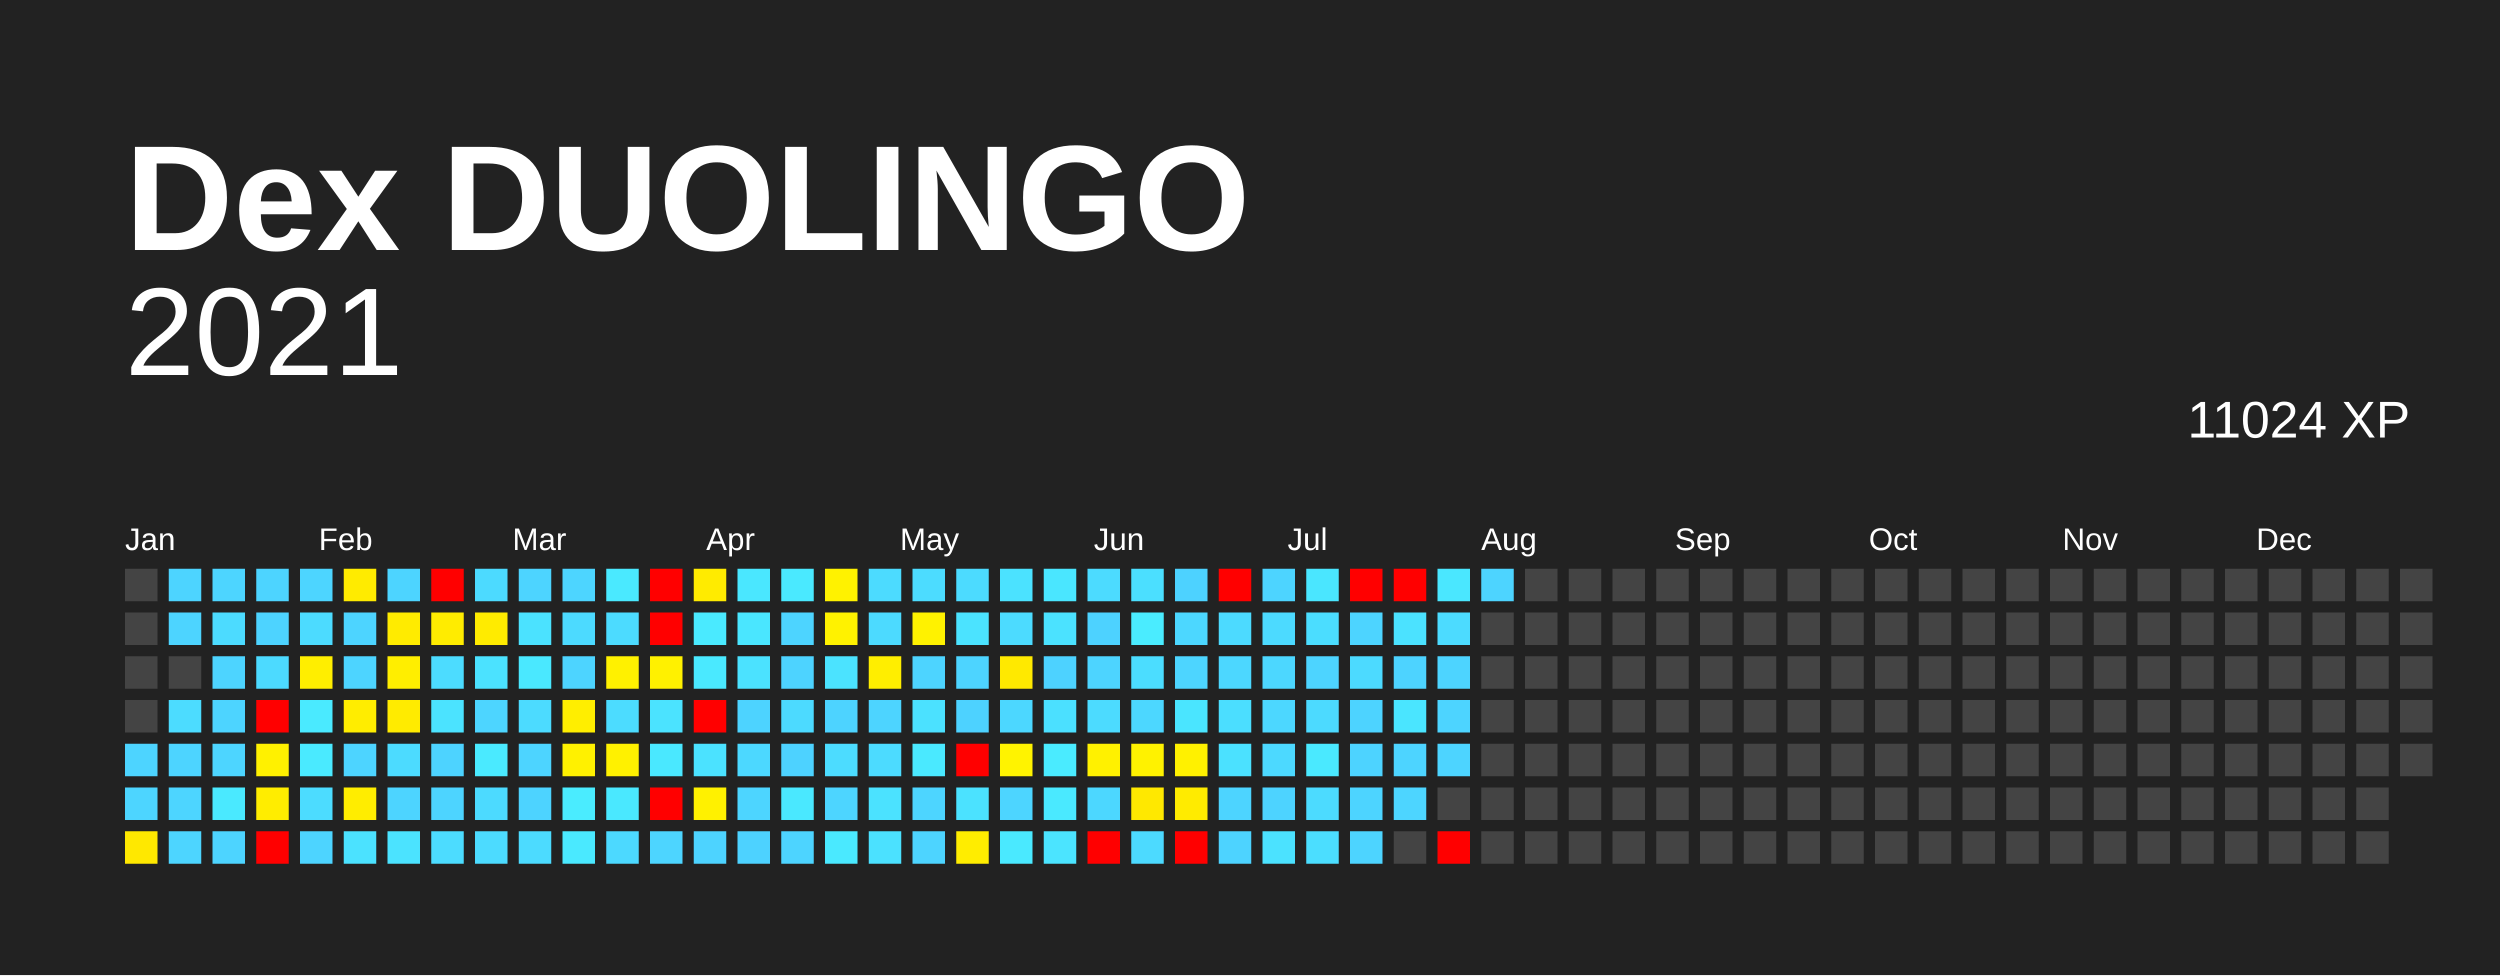
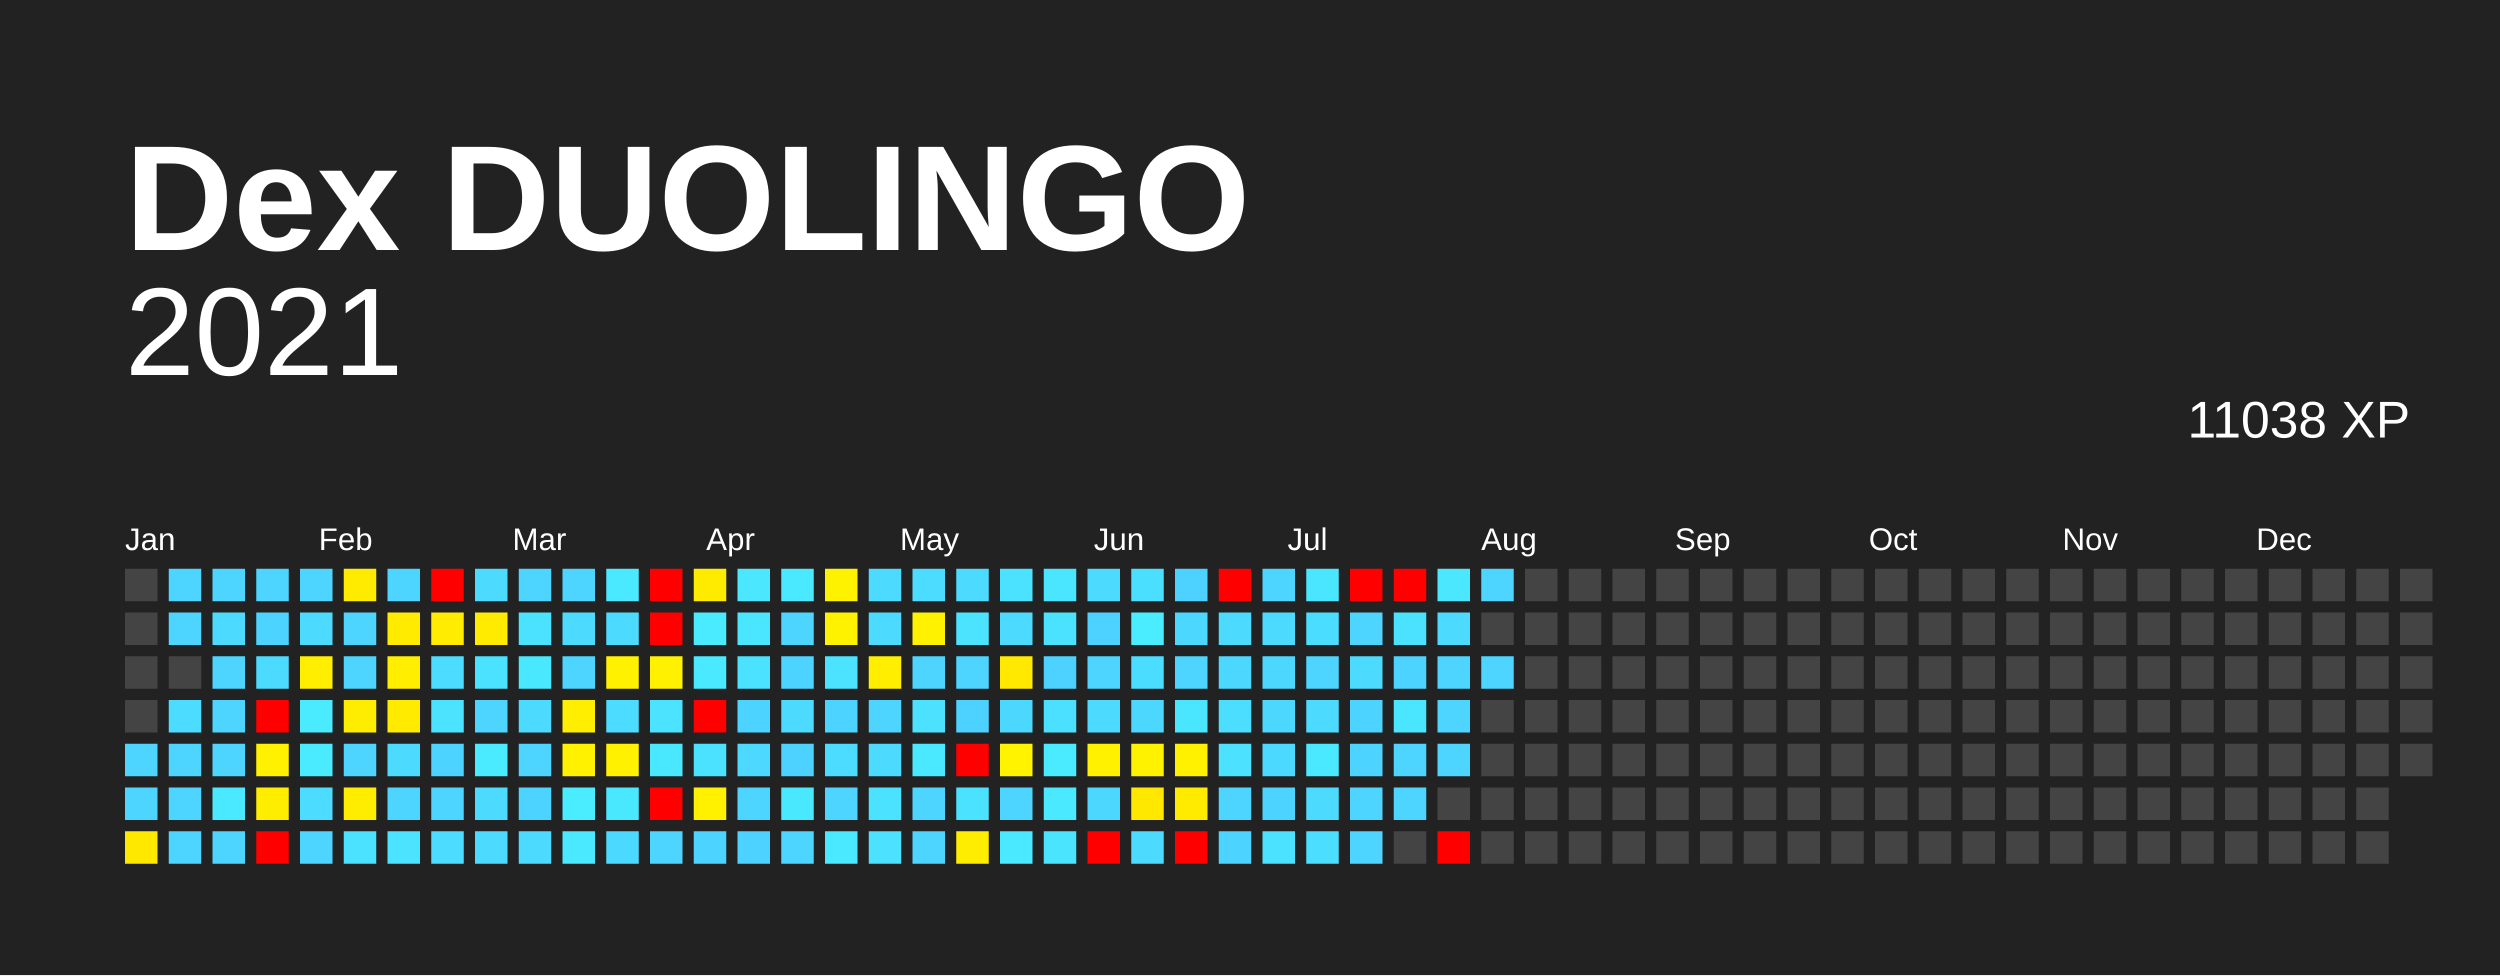
<svg xmlns="http://www.w3.org/2000/svg" baseProfile="full" height="78mm" version="1.1" viewBox="0,0,200,78" width="200mm">
  <defs />
  <rect fill="#222222" height="78" width="200" x="0" y="0" />
  <text fill="#FFFFFF" style="font-size:12px; font-family:Arial; font-weight:bold;" x="10" y="20">Dex DUOLINGO</text>
  <text alignment-baseline="hanging" fill="#FFFFFF" style="font-size:10.0px; font-family:Arial;" x="10" y="30">2021</text>
-   <text alignment-baseline="hanging" fill="#FFFFFF" style="font-size:4.125px; font-family:Arial;" x="175" y="35">11024 XP</text>
+   <text alignment-baseline="hanging" fill="#FFFFFF" style="font-size:4.125px; font-family:Arial;" x="175" y="35">11038 XP</text>
  <text fill="#FFFFFF" style="font-size:2.5px; font-family:Arial" x="10.0" y="44">Jan</text>
  <text fill="#FFFFFF" style="font-size:2.5px; font-family:Arial" x="25.5" y="44">Feb</text>
  <text fill="#FFFFFF" style="font-size:2.5px; font-family:Arial" x="41.0" y="44">Mar</text>
  <text fill="#FFFFFF" style="font-size:2.5px; font-family:Arial" x="56.5" y="44">Apr</text>
  <text fill="#FFFFFF" style="font-size:2.5px; font-family:Arial" x="72.0" y="44">May</text>
  <text fill="#FFFFFF" style="font-size:2.5px; font-family:Arial" x="87.5" y="44">Jun</text>
  <text fill="#FFFFFF" style="font-size:2.5px; font-family:Arial" x="103.0" y="44">Jul</text>
  <text fill="#FFFFFF" style="font-size:2.5px; font-family:Arial" x="118.5" y="44">Aug</text>
  <text fill="#FFFFFF" style="font-size:2.5px; font-family:Arial" x="134.0" y="44">Sep</text>
  <text fill="#FFFFFF" style="font-size:2.5px; font-family:Arial" x="149.5" y="44">Oct</text>
  <text fill="#FFFFFF" style="font-size:2.5px; font-family:Arial" x="165.0" y="44">Nov</text>
  <text fill="#FFFFFF" style="font-size:2.5px; font-family:Arial" x="180.5" y="44">Dec</text>
  <rect fill="#444444" height="2.6" width="2.6" x="10.0" y="45.5" />
  <rect fill="#444444" height="2.6" width="2.6" x="10.0" y="49.0" />
  <rect fill="#444444" height="2.6" width="2.6" x="10.0" y="52.5" />
  <rect fill="#444444" height="2.6" width="2.6" x="10.0" y="56.0" />
  <rect fill="#4dd4ff" height="2.6" width="2.6" x="10.0" y="59.5" />
  <rect fill="#4dd5ff" height="2.6" width="2.6" x="10.0" y="63.0" />
  <rect fill="#ffe800" height="2.6" width="2.6" x="10.0" y="66.5" />
  <rect fill="#4dd4ff" height="2.6" width="2.6" x="13.5" y="45.5" />
  <rect fill="#4dd4ff" height="2.6" width="2.6" x="13.5" y="49.0" />
  <rect fill="#444444" height="2.6" width="2.6" x="13.5" y="52.5" />
  <rect fill="#4cdcff" height="2.6" width="2.6" x="13.5" y="56.0" />
  <rect fill="#4dd4ff" height="2.6" width="2.6" x="13.5" y="59.5" />
  <rect fill="#4dd5ff" height="2.6" width="2.6" x="13.5" y="63.0" />
  <rect fill="#4dd5ff" height="2.6" width="2.6" x="13.5" y="66.5" />
  <rect fill="#4dd5ff" height="2.6" width="2.6" x="17.0" y="45.5" />
  <rect fill="#4cdbff" height="2.6" width="2.6" x="17.0" y="49.0" />
  <rect fill="#4dd4ff" height="2.6" width="2.6" x="17.0" y="52.5" />
  <rect fill="#4dd4ff" height="2.6" width="2.6" x="17.0" y="56.0" />
  <rect fill="#4dd5ff" height="2.6" width="2.6" x="17.0" y="59.5" />
  <rect fill="#4ae9ff" height="2.6" width="2.6" x="17.0" y="63.0" />
  <rect fill="#4dd4ff" height="2.6" width="2.6" x="17.0" y="66.5" />
  <rect fill="#4dd4ff" height="2.6" width="2.6" x="20.5" y="45.5" />
  <rect fill="#4dd3ff" height="2.6" width="2.6" x="20.5" y="49.0" />
  <rect fill="#4cdaff" height="2.6" width="2.6" x="20.5" y="52.5" />
  <rect fill="red" height="2.6" width="2.6" x="20.5" y="56.0" />
  <rect fill="#fff100" height="2.6" width="2.6" x="20.5" y="59.5" />
  <rect fill="#ffed00" height="2.6" width="2.6" x="20.5" y="63.0" />
  <rect fill="red" height="2.6" width="2.6" x="20.5" y="66.5" />
  <rect fill="#4dd5ff" height="2.6" width="2.6" x="24.0" y="45.5" />
  <rect fill="#4cdbff" height="2.6" width="2.6" x="24.0" y="49.0" />
  <rect fill="#ffee00" height="2.6" width="2.6" x="24.0" y="52.5" />
  <rect fill="#4aeaff" height="2.6" width="2.6" x="24.0" y="56.0" />
  <rect fill="#4aeaff" height="2.6" width="2.6" x="24.0" y="59.5" />
  <rect fill="#4cdcff" height="2.6" width="2.6" x="24.0" y="63.0" />
  <rect fill="#4dd4ff" height="2.6" width="2.6" x="24.0" y="66.5" />
  <rect fill="#ffeb00" height="2.6" width="2.6" x="27.5" y="45.5" />
  <rect fill="#4dd4ff" height="2.6" width="2.6" x="27.5" y="49.0" />
  <rect fill="#4dd4ff" height="2.6" width="2.6" x="27.5" y="52.5" />
  <rect fill="#ffed00" height="2.6" width="2.6" x="27.5" y="56.0" />
  <rect fill="#4dd4ff" height="2.6" width="2.6" x="27.5" y="59.5" />
  <rect fill="#ffed00" height="2.6" width="2.6" x="27.5" y="63.0" />
  <rect fill="#4be2ff" height="2.6" width="2.6" x="27.5" y="66.5" />
  <rect fill="#4dd4ff" height="2.6" width="2.6" x="31.0" y="45.5" />
  <rect fill="#ffeb00" height="2.6" width="2.6" x="31.0" y="49.0" />
  <rect fill="#ffee00" height="2.6" width="2.6" x="31.0" y="52.5" />
  <rect fill="#ffeb00" height="2.6" width="2.6" x="31.0" y="56.0" />
  <rect fill="#4cdbff" height="2.6" width="2.6" x="31.0" y="59.5" />
  <rect fill="#4dd4ff" height="2.6" width="2.6" x="31.0" y="63.0" />
  <rect fill="#4be3ff" height="2.6" width="2.6" x="31.0" y="66.5" />
  <rect fill="red" height="2.6" width="2.6" x="34.5" y="45.5" />
  <rect fill="#ffec00" height="2.6" width="2.6" x="34.5" y="49.0" />
  <rect fill="#4cdcff" height="2.6" width="2.6" x="34.5" y="52.5" />
  <rect fill="#4be3ff" height="2.6" width="2.6" x="34.5" y="56.0" />
  <rect fill="#4dd3ff" height="2.6" width="2.6" x="34.5" y="59.5" />
  <rect fill="#4dd4ff" height="2.6" width="2.6" x="34.5" y="63.0" />
  <rect fill="#4cdcff" height="2.6" width="2.6" x="34.5" y="66.5" />
  <rect fill="#4cdaff" height="2.6" width="2.6" x="38.0" y="45.5" />
  <rect fill="#ffeb00" height="2.6" width="2.6" x="38.0" y="49.0" />
  <rect fill="#4be2ff" height="2.6" width="2.6" x="38.0" y="52.5" />
  <rect fill="#4dd5ff" height="2.6" width="2.6" x="38.0" y="56.0" />
  <rect fill="#4aeaff" height="2.6" width="2.6" x="38.0" y="59.5" />
  <rect fill="#4cdaff" height="2.6" width="2.6" x="38.0" y="63.0" />
  <rect fill="#4cdbff" height="2.6" width="2.6" x="38.0" y="66.5" />
  <rect fill="#4dd4ff" height="2.6" width="2.6" x="41.5" y="45.5" />
  <rect fill="#4be2ff" height="2.6" width="2.6" x="41.5" y="49.0" />
  <rect fill="#4ae8ff" height="2.6" width="2.6" x="41.5" y="52.5" />
  <rect fill="#4cdbff" height="2.6" width="2.6" x="41.5" y="56.0" />
  <rect fill="#4dd4ff" height="2.6" width="2.6" x="41.5" y="59.5" />
  <rect fill="#4dd3ff" height="2.6" width="2.6" x="41.5" y="63.0" />
  <rect fill="#4cdbff" height="2.6" width="2.6" x="41.5" y="66.5" />
  <rect fill="#4dd5ff" height="2.6" width="2.6" x="45.0" y="45.5" />
  <rect fill="#4cdaff" height="2.6" width="2.6" x="45.0" y="49.0" />
  <rect fill="#4dd4ff" height="2.6" width="2.6" x="45.0" y="52.5" />
  <rect fill="#ffee00" height="2.6" width="2.6" x="45.0" y="56.0" />
  <rect fill="#fff100" height="2.6" width="2.6" x="45.0" y="59.5" />
  <rect fill="#4aecff" height="2.6" width="2.6" x="45.0" y="63.0" />
  <rect fill="#4ae9ff" height="2.6" width="2.6" x="45.0" y="66.5" />
  <rect fill="#4ae9ff" height="2.6" width="2.6" x="48.5" y="45.5" />
  <rect fill="#4cdbff" height="2.6" width="2.6" x="48.5" y="49.0" />
  <rect fill="#fff100" height="2.6" width="2.6" x="48.5" y="52.5" />
  <rect fill="#4cdcff" height="2.6" width="2.6" x="48.5" y="56.0" />
  <rect fill="#fff100" height="2.6" width="2.6" x="48.5" y="59.5" />
  <rect fill="#4ae8ff" height="2.6" width="2.6" x="48.5" y="63.0" />
  <rect fill="#4cd9ff" height="2.6" width="2.6" x="48.5" y="66.5" />
  <rect fill="red" height="2.6" width="2.6" x="52.0" y="45.5" />
  <rect fill="red" height="2.6" width="2.6" x="52.0" y="49.0" />
  <rect fill="#fff100" height="2.6" width="2.6" x="52.0" y="52.5" />
  <rect fill="#4be3ff" height="2.6" width="2.6" x="52.0" y="56.0" />
  <rect fill="#4ae8ff" height="2.6" width="2.6" x="52.0" y="59.5" />
  <rect fill="red" height="2.6" width="2.6" x="52.0" y="63.0" />
  <rect fill="#4dd5ff" height="2.6" width="2.6" x="52.0" y="66.5" />
  <rect fill="#ffeb00" height="2.6" width="2.6" x="55.5" y="45.5" />
  <rect fill="#4aeaff" height="2.6" width="2.6" x="55.5" y="49.0" />
  <rect fill="#4ae9ff" height="2.6" width="2.6" x="55.5" y="52.5" />
  <rect fill="red" height="2.6" width="2.6" x="55.5" y="56.0" />
  <rect fill="#4be2ff" height="2.6" width="2.6" x="55.5" y="59.5" />
  <rect fill="#fff100" height="2.6" width="2.6" x="55.5" y="63.0" />
  <rect fill="#4dd3ff" height="2.6" width="2.6" x="55.5" y="66.5" />
  <rect fill="#4ae7ff" height="2.6" width="2.6" x="59.0" y="45.5" />
  <rect fill="#4ae6ff" height="2.6" width="2.6" x="59.0" y="49.0" />
  <rect fill="#4be2ff" height="2.6" width="2.6" x="59.0" y="52.5" />
  <rect fill="#4dd3ff" height="2.6" width="2.6" x="59.0" y="56.0" />
  <rect fill="#4cd8ff" height="2.6" width="2.6" x="59.0" y="59.5" />
  <rect fill="#4dd5ff" height="2.6" width="2.6" x="59.0" y="63.0" />
  <rect fill="#4dd2ff" height="2.6" width="2.6" x="59.0" y="66.5" />
  <rect fill="#4ae9ff" height="2.6" width="2.6" x="62.5" y="45.5" />
  <rect fill="#4dd4ff" height="2.6" width="2.6" x="62.5" y="49.0" />
  <rect fill="#4dd3ff" height="2.6" width="2.6" x="62.5" y="52.5" />
  <rect fill="#4cdaff" height="2.6" width="2.6" x="62.5" y="56.0" />
  <rect fill="#4dd2ff" height="2.6" width="2.6" x="62.5" y="59.5" />
  <rect fill="#4ae8ff" height="2.6" width="2.6" x="62.5" y="63.0" />
  <rect fill="#4dd4ff" height="2.6" width="2.6" x="62.5" y="66.5" />
  <rect fill="#fff200" height="2.6" width="2.6" x="66.0" y="45.5" />
  <rect fill="#fff200" height="2.6" width="2.6" x="66.0" y="49.0" />
  <rect fill="#4be3ff" height="2.6" width="2.6" x="66.0" y="52.5" />
  <rect fill="#4dd3ff" height="2.6" width="2.6" x="66.0" y="56.0" />
  <rect fill="#4cdcff" height="2.6" width="2.6" x="66.0" y="59.5" />
  <rect fill="#4dd5ff" height="2.6" width="2.6" x="66.0" y="63.0" />
  <rect fill="#4ae9ff" height="2.6" width="2.6" x="66.0" y="66.5" />
  <rect fill="#4cdbff" height="2.6" width="2.6" x="69.5" y="45.5" />
  <rect fill="#4cdaff" height="2.6" width="2.6" x="69.5" y="49.0" />
  <rect fill="#ffee00" height="2.6" width="2.6" x="69.5" y="52.5" />
  <rect fill="#4dd4ff" height="2.6" width="2.6" x="69.5" y="56.0" />
  <rect fill="#4cdbff" height="2.6" width="2.6" x="69.5" y="59.5" />
  <rect fill="#4be2ff" height="2.6" width="2.6" x="69.5" y="63.0" />
  <rect fill="#4be1ff" height="2.6" width="2.6" x="69.5" y="66.5" />
  <rect fill="#4cdcff" height="2.6" width="2.6" x="73.0" y="45.5" />
  <rect fill="#fff200" height="2.6" width="2.6" x="73.0" y="49.0" />
  <rect fill="#4dd4ff" height="2.6" width="2.6" x="73.0" y="52.5" />
  <rect fill="#4be1ff" height="2.6" width="2.6" x="73.0" y="56.0" />
  <rect fill="#4ae9ff" height="2.6" width="2.6" x="73.0" y="59.5" />
  <rect fill="#4dd5ff" height="2.6" width="2.6" x="73.0" y="63.0" />
  <rect fill="#4dd4ff" height="2.6" width="2.6" x="73.0" y="66.5" />
  <rect fill="#4cdbff" height="2.6" width="2.6" x="76.5" y="45.5" />
  <rect fill="#4be3ff" height="2.6" width="2.6" x="76.5" y="49.0" />
  <rect fill="#4dd4ff" height="2.6" width="2.6" x="76.5" y="52.5" />
  <rect fill="#4dd2ff" height="2.6" width="2.6" x="76.5" y="56.0" />
  <rect fill="red" height="2.6" width="2.6" x="76.5" y="59.5" />
  <rect fill="#4be2ff" height="2.6" width="2.6" x="76.5" y="63.0" />
  <rect fill="#ffed00" height="2.6" width="2.6" x="76.5" y="66.5" />
  <rect fill="#4be2ff" height="2.6" width="2.6" x="80.0" y="45.5" />
  <rect fill="#4cdbff" height="2.6" width="2.6" x="80.0" y="49.0" />
  <rect fill="#ffe900" height="2.6" width="2.6" x="80.0" y="52.5" />
  <rect fill="#4cd7ff" height="2.6" width="2.6" x="80.0" y="56.0" />
  <rect fill="#fff300" height="2.6" width="2.6" x="80.0" y="59.5" />
  <rect fill="#4dd5ff" height="2.6" width="2.6" x="80.0" y="63.0" />
  <rect fill="#4ae9ff" height="2.6" width="2.6" x="80.0" y="66.5" />
  <rect fill="#4ae6ff" height="2.6" width="2.6" x="83.5" y="45.5" />
  <rect fill="#4be2ff" height="2.6" width="2.6" x="83.5" y="49.0" />
  <rect fill="#4dd2ff" height="2.6" width="2.6" x="83.5" y="52.5" />
  <rect fill="#4be0ff" height="2.6" width="2.6" x="83.5" y="56.0" />
  <rect fill="#4aebff" height="2.6" width="2.6" x="83.5" y="59.5" />
  <rect fill="#4ae9ff" height="2.6" width="2.6" x="83.5" y="63.0" />
  <rect fill="#4be4ff" height="2.6" width="2.6" x="83.5" y="66.5" />
  <rect fill="#4cdbff" height="2.6" width="2.6" x="87.0" y="45.5" />
  <rect fill="#4dd2ff" height="2.6" width="2.6" x="87.0" y="49.0" />
  <rect fill="#4dd4ff" height="2.6" width="2.6" x="87.0" y="52.5" />
  <rect fill="#4cdbff" height="2.6" width="2.6" x="87.0" y="56.0" />
  <rect fill="#fff100" height="2.6" width="2.6" x="87.0" y="59.5" />
  <rect fill="#4cd7ff" height="2.6" width="2.6" x="87.0" y="63.0" />
  <rect fill="red" height="2.6" width="2.6" x="87.0" y="66.5" />
  <rect fill="#4bdfff" height="2.6" width="2.6" x="90.5" y="45.5" />
  <rect fill="#4aecff" height="2.6" width="2.6" x="90.5" y="49.0" />
  <rect fill="#4bddff" height="2.6" width="2.6" x="90.5" y="52.5" />
  <rect fill="#4cd7ff" height="2.6" width="2.6" x="90.5" y="56.0" />
  <rect fill="#fff200" height="2.6" width="2.6" x="90.5" y="59.5" />
  <rect fill="#ffe800" height="2.6" width="2.6" x="90.5" y="63.0" />
  <rect fill="#4cdaff" height="2.6" width="2.6" x="90.5" y="66.5" />
  <rect fill="#4dd2ff" height="2.6" width="2.6" x="94.0" y="45.5" />
  <rect fill="#4cd7ff" height="2.6" width="2.6" x="94.0" y="49.0" />
  <rect fill="#4dd5ff" height="2.6" width="2.6" x="94.0" y="52.5" />
  <rect fill="#4ae5ff" height="2.6" width="2.6" x="94.0" y="56.0" />
  <rect fill="#fff100" height="2.6" width="2.6" x="94.0" y="59.5" />
  <rect fill="#ffeb00" height="2.6" width="2.6" x="94.0" y="63.0" />
  <rect fill="red" height="2.6" width="2.6" x="94.0" y="66.5" />
  <rect fill="red" height="2.6" width="2.6" x="97.5" y="45.5" />
  <rect fill="#4cdaff" height="2.6" width="2.6" x="97.5" y="49.0" />
  <rect fill="#4cd7ff" height="2.6" width="2.6" x="97.5" y="52.5" />
  <rect fill="#4bdeff" height="2.6" width="2.6" x="97.5" y="56.0" />
  <rect fill="#4be1ff" height="2.6" width="2.6" x="97.5" y="59.5" />
  <rect fill="#4dd4ff" height="2.6" width="2.6" x="97.5" y="63.0" />
  <rect fill="#4dd3ff" height="2.6" width="2.6" x="97.5" y="66.5" />
  <rect fill="#4dd4ff" height="2.6" width="2.6" x="101.0" y="45.5" />
  <rect fill="#4cdaff" height="2.6" width="2.6" x="101.0" y="49.0" />
  <rect fill="#4cd7ff" height="2.6" width="2.6" x="101.0" y="52.5" />
  <rect fill="#4cd7ff" height="2.6" width="2.6" x="101.0" y="56.0" />
  <rect fill="#4cd9ff" height="2.6" width="2.6" x="101.0" y="59.5" />
  <rect fill="#4dd3ff" height="2.6" width="2.6" x="101.0" y="63.0" />
  <rect fill="#4be2ff" height="2.6" width="2.6" x="101.0" y="66.5" />
  <rect fill="#4ae6ff" height="2.6" width="2.6" x="104.5" y="45.5" />
  <rect fill="#4bddff" height="2.6" width="2.6" x="104.5" y="49.0" />
  <rect fill="#4dd4ff" height="2.6" width="2.6" x="104.5" y="52.5" />
  <rect fill="#4cdaff" height="2.6" width="2.6" x="104.5" y="56.0" />
  <rect fill="#4ae9ff" height="2.6" width="2.6" x="104.5" y="59.5" />
  <rect fill="#4cdbff" height="2.6" width="2.6" x="104.5" y="63.0" />
  <rect fill="#4bdeff" height="2.6" width="2.6" x="104.5" y="66.5" />
  <rect fill="red" height="2.6" width="2.6" x="108.0" y="45.5" />
  <rect fill="#4dd4ff" height="2.6" width="2.6" x="108.0" y="49.0" />
  <rect fill="#4cdaff" height="2.6" width="2.6" x="108.0" y="52.5" />
  <rect fill="#4dd3ff" height="2.6" width="2.6" x="108.0" y="56.0" />
  <rect fill="#4dd3ff" height="2.6" width="2.6" x="108.0" y="59.5" />
  <rect fill="#4dd4ff" height="2.6" width="2.6" x="108.0" y="63.0" />
  <rect fill="#4dd4ff" height="2.6" width="2.6" x="108.0" y="66.5" />
  <rect fill="red" height="2.6" width="2.6" x="111.5" y="45.5" />
  <rect fill="#4be2ff" height="2.6" width="2.6" x="111.5" y="49.0" />
  <rect fill="#4dd3ff" height="2.6" width="2.6" x="111.5" y="52.5" />
  <rect fill="#4ae5ff" height="2.6" width="2.6" x="111.5" y="56.0" />
  <rect fill="#4dd4ff" height="2.6" width="2.6" x="111.5" y="59.5" />
  <rect fill="#4dd5ff" height="2.6" width="2.6" x="111.5" y="63.0" />
  <rect fill="#444444" height="2.6" width="2.6" x="111.5" y="66.5" />
  <rect fill="#4ae7ff" height="2.6" width="2.6" x="115.0" y="45.5" />
  <rect fill="#4cdbff" height="2.6" width="2.6" x="115.0" y="49.0" />
  <rect fill="#4dd4ff" height="2.6" width="2.6" x="115.0" y="52.5" />
  <rect fill="#4dd4ff" height="2.6" width="2.6" x="115.0" y="56.0" />
  <rect fill="#4dd4ff" height="2.6" width="2.6" x="115.0" y="59.5" />
  <rect fill="#444444" height="2.6" width="2.6" x="115.0" y="63.0" />
  <rect fill="red" height="2.6" width="2.6" x="115.0" y="66.5" />
  <rect fill="#4dd4ff" height="2.6" width="2.6" x="118.5" y="45.5" />
  <rect fill="#444444" height="2.6" width="2.6" x="118.5" y="49.0" />
-   <rect fill="#444444" height="2.6" width="2.6" x="118.5" y="52.5" />
+   <rect fill="#4dd4ff" height="2.6" width="2.6" x="118.5" y="52.5" />
  <rect fill="#444444" height="2.6" width="2.6" x="118.5" y="56.0" />
  <rect fill="#444444" height="2.6" width="2.6" x="118.5" y="59.5" />
  <rect fill="#444444" height="2.6" width="2.6" x="118.5" y="63.0" />
  <rect fill="#444444" height="2.6" width="2.6" x="118.5" y="66.5" />
  <rect fill="#444444" height="2.6" width="2.6" x="122.0" y="45.5" />
  <rect fill="#444444" height="2.6" width="2.6" x="122.0" y="49.0" />
  <rect fill="#444444" height="2.6" width="2.6" x="122.0" y="52.5" />
  <rect fill="#444444" height="2.6" width="2.6" x="122.0" y="56.0" />
  <rect fill="#444444" height="2.6" width="2.6" x="122.0" y="59.5" />
  <rect fill="#444444" height="2.6" width="2.6" x="122.0" y="63.0" />
  <rect fill="#444444" height="2.6" width="2.6" x="122.0" y="66.5" />
  <rect fill="#444444" height="2.6" width="2.6" x="125.5" y="45.5" />
  <rect fill="#444444" height="2.6" width="2.6" x="125.5" y="49.0" />
  <rect fill="#444444" height="2.6" width="2.6" x="125.5" y="52.5" />
  <rect fill="#444444" height="2.6" width="2.6" x="125.5" y="56.0" />
  <rect fill="#444444" height="2.6" width="2.6" x="125.5" y="59.5" />
  <rect fill="#444444" height="2.6" width="2.6" x="125.5" y="63.0" />
  <rect fill="#444444" height="2.6" width="2.6" x="125.5" y="66.5" />
  <rect fill="#444444" height="2.6" width="2.6" x="129.0" y="45.5" />
  <rect fill="#444444" height="2.6" width="2.6" x="129.0" y="49.0" />
  <rect fill="#444444" height="2.6" width="2.6" x="129.0" y="52.5" />
  <rect fill="#444444" height="2.6" width="2.6" x="129.0" y="56.0" />
  <rect fill="#444444" height="2.6" width="2.6" x="129.0" y="59.5" />
  <rect fill="#444444" height="2.6" width="2.6" x="129.0" y="63.0" />
  <rect fill="#444444" height="2.6" width="2.6" x="129.0" y="66.5" />
  <rect fill="#444444" height="2.6" width="2.6" x="132.5" y="45.5" />
  <rect fill="#444444" height="2.6" width="2.6" x="132.5" y="49.0" />
  <rect fill="#444444" height="2.6" width="2.6" x="132.5" y="52.5" />
  <rect fill="#444444" height="2.6" width="2.6" x="132.5" y="56.0" />
  <rect fill="#444444" height="2.6" width="2.6" x="132.5" y="59.5" />
  <rect fill="#444444" height="2.6" width="2.6" x="132.5" y="63.0" />
  <rect fill="#444444" height="2.6" width="2.6" x="132.5" y="66.5" />
  <rect fill="#444444" height="2.6" width="2.6" x="136.0" y="45.5" />
  <rect fill="#444444" height="2.6" width="2.6" x="136.0" y="49.0" />
  <rect fill="#444444" height="2.6" width="2.6" x="136.0" y="52.5" />
  <rect fill="#444444" height="2.6" width="2.6" x="136.0" y="56.0" />
  <rect fill="#444444" height="2.6" width="2.6" x="136.0" y="59.5" />
  <rect fill="#444444" height="2.6" width="2.6" x="136.0" y="63.0" />
  <rect fill="#444444" height="2.6" width="2.6" x="136.0" y="66.5" />
  <rect fill="#444444" height="2.6" width="2.6" x="139.5" y="45.5" />
  <rect fill="#444444" height="2.6" width="2.6" x="139.5" y="49.0" />
  <rect fill="#444444" height="2.6" width="2.6" x="139.5" y="52.5" />
  <rect fill="#444444" height="2.6" width="2.6" x="139.5" y="56.0" />
  <rect fill="#444444" height="2.6" width="2.6" x="139.5" y="59.5" />
  <rect fill="#444444" height="2.6" width="2.6" x="139.5" y="63.0" />
  <rect fill="#444444" height="2.6" width="2.6" x="139.5" y="66.5" />
  <rect fill="#444444" height="2.6" width="2.6" x="143.0" y="45.5" />
  <rect fill="#444444" height="2.6" width="2.6" x="143.0" y="49.0" />
  <rect fill="#444444" height="2.6" width="2.6" x="143.0" y="52.5" />
  <rect fill="#444444" height="2.6" width="2.6" x="143.0" y="56.0" />
  <rect fill="#444444" height="2.6" width="2.6" x="143.0" y="59.5" />
  <rect fill="#444444" height="2.6" width="2.6" x="143.0" y="63.0" />
  <rect fill="#444444" height="2.6" width="2.6" x="143.0" y="66.5" />
  <rect fill="#444444" height="2.6" width="2.6" x="146.5" y="45.5" />
  <rect fill="#444444" height="2.6" width="2.6" x="146.5" y="49.0" />
  <rect fill="#444444" height="2.6" width="2.6" x="146.5" y="52.5" />
  <rect fill="#444444" height="2.6" width="2.6" x="146.5" y="56.0" />
  <rect fill="#444444" height="2.6" width="2.6" x="146.5" y="59.5" />
  <rect fill="#444444" height="2.6" width="2.6" x="146.5" y="63.0" />
  <rect fill="#444444" height="2.6" width="2.6" x="146.5" y="66.5" />
  <rect fill="#444444" height="2.6" width="2.6" x="150.0" y="45.5" />
  <rect fill="#444444" height="2.6" width="2.6" x="150.0" y="49.0" />
  <rect fill="#444444" height="2.6" width="2.6" x="150.0" y="52.5" />
  <rect fill="#444444" height="2.6" width="2.6" x="150.0" y="56.0" />
  <rect fill="#444444" height="2.6" width="2.6" x="150.0" y="59.5" />
  <rect fill="#444444" height="2.6" width="2.6" x="150.0" y="63.0" />
  <rect fill="#444444" height="2.6" width="2.6" x="150.0" y="66.5" />
  <rect fill="#444444" height="2.6" width="2.6" x="153.5" y="45.5" />
  <rect fill="#444444" height="2.6" width="2.6" x="153.5" y="49.0" />
  <rect fill="#444444" height="2.6" width="2.6" x="153.5" y="52.5" />
  <rect fill="#444444" height="2.6" width="2.6" x="153.5" y="56.0" />
  <rect fill="#444444" height="2.6" width="2.6" x="153.5" y="59.5" />
  <rect fill="#444444" height="2.6" width="2.6" x="153.5" y="63.0" />
  <rect fill="#444444" height="2.6" width="2.6" x="153.5" y="66.5" />
  <rect fill="#444444" height="2.6" width="2.6" x="157.0" y="45.5" />
  <rect fill="#444444" height="2.6" width="2.6" x="157.0" y="49.0" />
  <rect fill="#444444" height="2.6" width="2.6" x="157.0" y="52.5" />
  <rect fill="#444444" height="2.6" width="2.6" x="157.0" y="56.0" />
  <rect fill="#444444" height="2.6" width="2.6" x="157.0" y="59.5" />
  <rect fill="#444444" height="2.6" width="2.6" x="157.0" y="63.0" />
  <rect fill="#444444" height="2.6" width="2.6" x="157.0" y="66.5" />
  <rect fill="#444444" height="2.6" width="2.6" x="160.5" y="45.5" />
  <rect fill="#444444" height="2.6" width="2.6" x="160.5" y="49.0" />
  <rect fill="#444444" height="2.6" width="2.6" x="160.5" y="52.5" />
  <rect fill="#444444" height="2.6" width="2.6" x="160.5" y="56.0" />
  <rect fill="#444444" height="2.6" width="2.6" x="160.5" y="59.5" />
  <rect fill="#444444" height="2.6" width="2.6" x="160.5" y="63.0" />
  <rect fill="#444444" height="2.6" width="2.6" x="160.5" y="66.5" />
  <rect fill="#444444" height="2.6" width="2.6" x="164.0" y="45.5" />
  <rect fill="#444444" height="2.6" width="2.6" x="164.0" y="49.0" />
  <rect fill="#444444" height="2.6" width="2.6" x="164.0" y="52.5" />
  <rect fill="#444444" height="2.6" width="2.6" x="164.0" y="56.0" />
  <rect fill="#444444" height="2.6" width="2.6" x="164.0" y="59.5" />
  <rect fill="#444444" height="2.6" width="2.6" x="164.0" y="63.0" />
  <rect fill="#444444" height="2.6" width="2.6" x="164.0" y="66.5" />
  <rect fill="#444444" height="2.6" width="2.6" x="167.5" y="45.5" />
  <rect fill="#444444" height="2.6" width="2.6" x="167.5" y="49.0" />
  <rect fill="#444444" height="2.6" width="2.6" x="167.5" y="52.5" />
  <rect fill="#444444" height="2.6" width="2.6" x="167.5" y="56.0" />
  <rect fill="#444444" height="2.6" width="2.6" x="167.5" y="59.5" />
  <rect fill="#444444" height="2.6" width="2.6" x="167.5" y="63.0" />
  <rect fill="#444444" height="2.6" width="2.6" x="167.5" y="66.5" />
  <rect fill="#444444" height="2.6" width="2.6" x="171.0" y="45.5" />
  <rect fill="#444444" height="2.6" width="2.6" x="171.0" y="49.0" />
  <rect fill="#444444" height="2.6" width="2.6" x="171.0" y="52.5" />
  <rect fill="#444444" height="2.6" width="2.6" x="171.0" y="56.0" />
  <rect fill="#444444" height="2.6" width="2.6" x="171.0" y="59.5" />
  <rect fill="#444444" height="2.6" width="2.6" x="171.0" y="63.0" />
  <rect fill="#444444" height="2.6" width="2.6" x="171.0" y="66.5" />
  <rect fill="#444444" height="2.6" width="2.6" x="174.5" y="45.5" />
  <rect fill="#444444" height="2.6" width="2.6" x="174.5" y="49.0" />
  <rect fill="#444444" height="2.6" width="2.6" x="174.5" y="52.5" />
  <rect fill="#444444" height="2.6" width="2.6" x="174.5" y="56.0" />
  <rect fill="#444444" height="2.6" width="2.6" x="174.5" y="59.5" />
  <rect fill="#444444" height="2.6" width="2.6" x="174.5" y="63.0" />
  <rect fill="#444444" height="2.6" width="2.6" x="174.5" y="66.5" />
  <rect fill="#444444" height="2.6" width="2.6" x="178.0" y="45.5" />
  <rect fill="#444444" height="2.6" width="2.6" x="178.0" y="49.0" />
  <rect fill="#444444" height="2.6" width="2.6" x="178.0" y="52.5" />
  <rect fill="#444444" height="2.6" width="2.6" x="178.0" y="56.0" />
  <rect fill="#444444" height="2.6" width="2.6" x="178.0" y="59.5" />
  <rect fill="#444444" height="2.6" width="2.6" x="178.0" y="63.0" />
  <rect fill="#444444" height="2.6" width="2.6" x="178.0" y="66.5" />
  <rect fill="#444444" height="2.6" width="2.6" x="181.5" y="45.5" />
  <rect fill="#444444" height="2.6" width="2.6" x="181.5" y="49.0" />
  <rect fill="#444444" height="2.6" width="2.6" x="181.5" y="52.5" />
  <rect fill="#444444" height="2.6" width="2.6" x="181.5" y="56.0" />
  <rect fill="#444444" height="2.6" width="2.6" x="181.5" y="59.5" />
  <rect fill="#444444" height="2.6" width="2.6" x="181.5" y="63.0" />
  <rect fill="#444444" height="2.6" width="2.6" x="181.5" y="66.5" />
  <rect fill="#444444" height="2.6" width="2.6" x="185.0" y="45.5" />
  <rect fill="#444444" height="2.6" width="2.6" x="185.0" y="49.0" />
  <rect fill="#444444" height="2.6" width="2.6" x="185.0" y="52.5" />
  <rect fill="#444444" height="2.6" width="2.6" x="185.0" y="56.0" />
  <rect fill="#444444" height="2.6" width="2.6" x="185.0" y="59.5" />
  <rect fill="#444444" height="2.6" width="2.6" x="185.0" y="63.0" />
  <rect fill="#444444" height="2.6" width="2.6" x="185.0" y="66.5" />
  <rect fill="#444444" height="2.6" width="2.6" x="188.5" y="45.5" />
  <rect fill="#444444" height="2.6" width="2.6" x="188.5" y="49.0" />
  <rect fill="#444444" height="2.6" width="2.6" x="188.5" y="52.5" />
  <rect fill="#444444" height="2.6" width="2.6" x="188.5" y="56.0" />
  <rect fill="#444444" height="2.6" width="2.6" x="188.5" y="59.5" />
  <rect fill="#444444" height="2.6" width="2.6" x="188.5" y="63.0" />
  <rect fill="#444444" height="2.6" width="2.6" x="188.5" y="66.5" />
  <rect fill="#444444" height="2.6" width="2.6" x="192.0" y="45.5" />
  <rect fill="#444444" height="2.6" width="2.6" x="192.0" y="49.0" />
  <rect fill="#444444" height="2.6" width="2.6" x="192.0" y="52.5" />
  <rect fill="#444444" height="2.6" width="2.6" x="192.0" y="56.0" />
  <rect fill="#444444" height="2.6" width="2.6" x="192.0" y="59.5" />
</svg>
